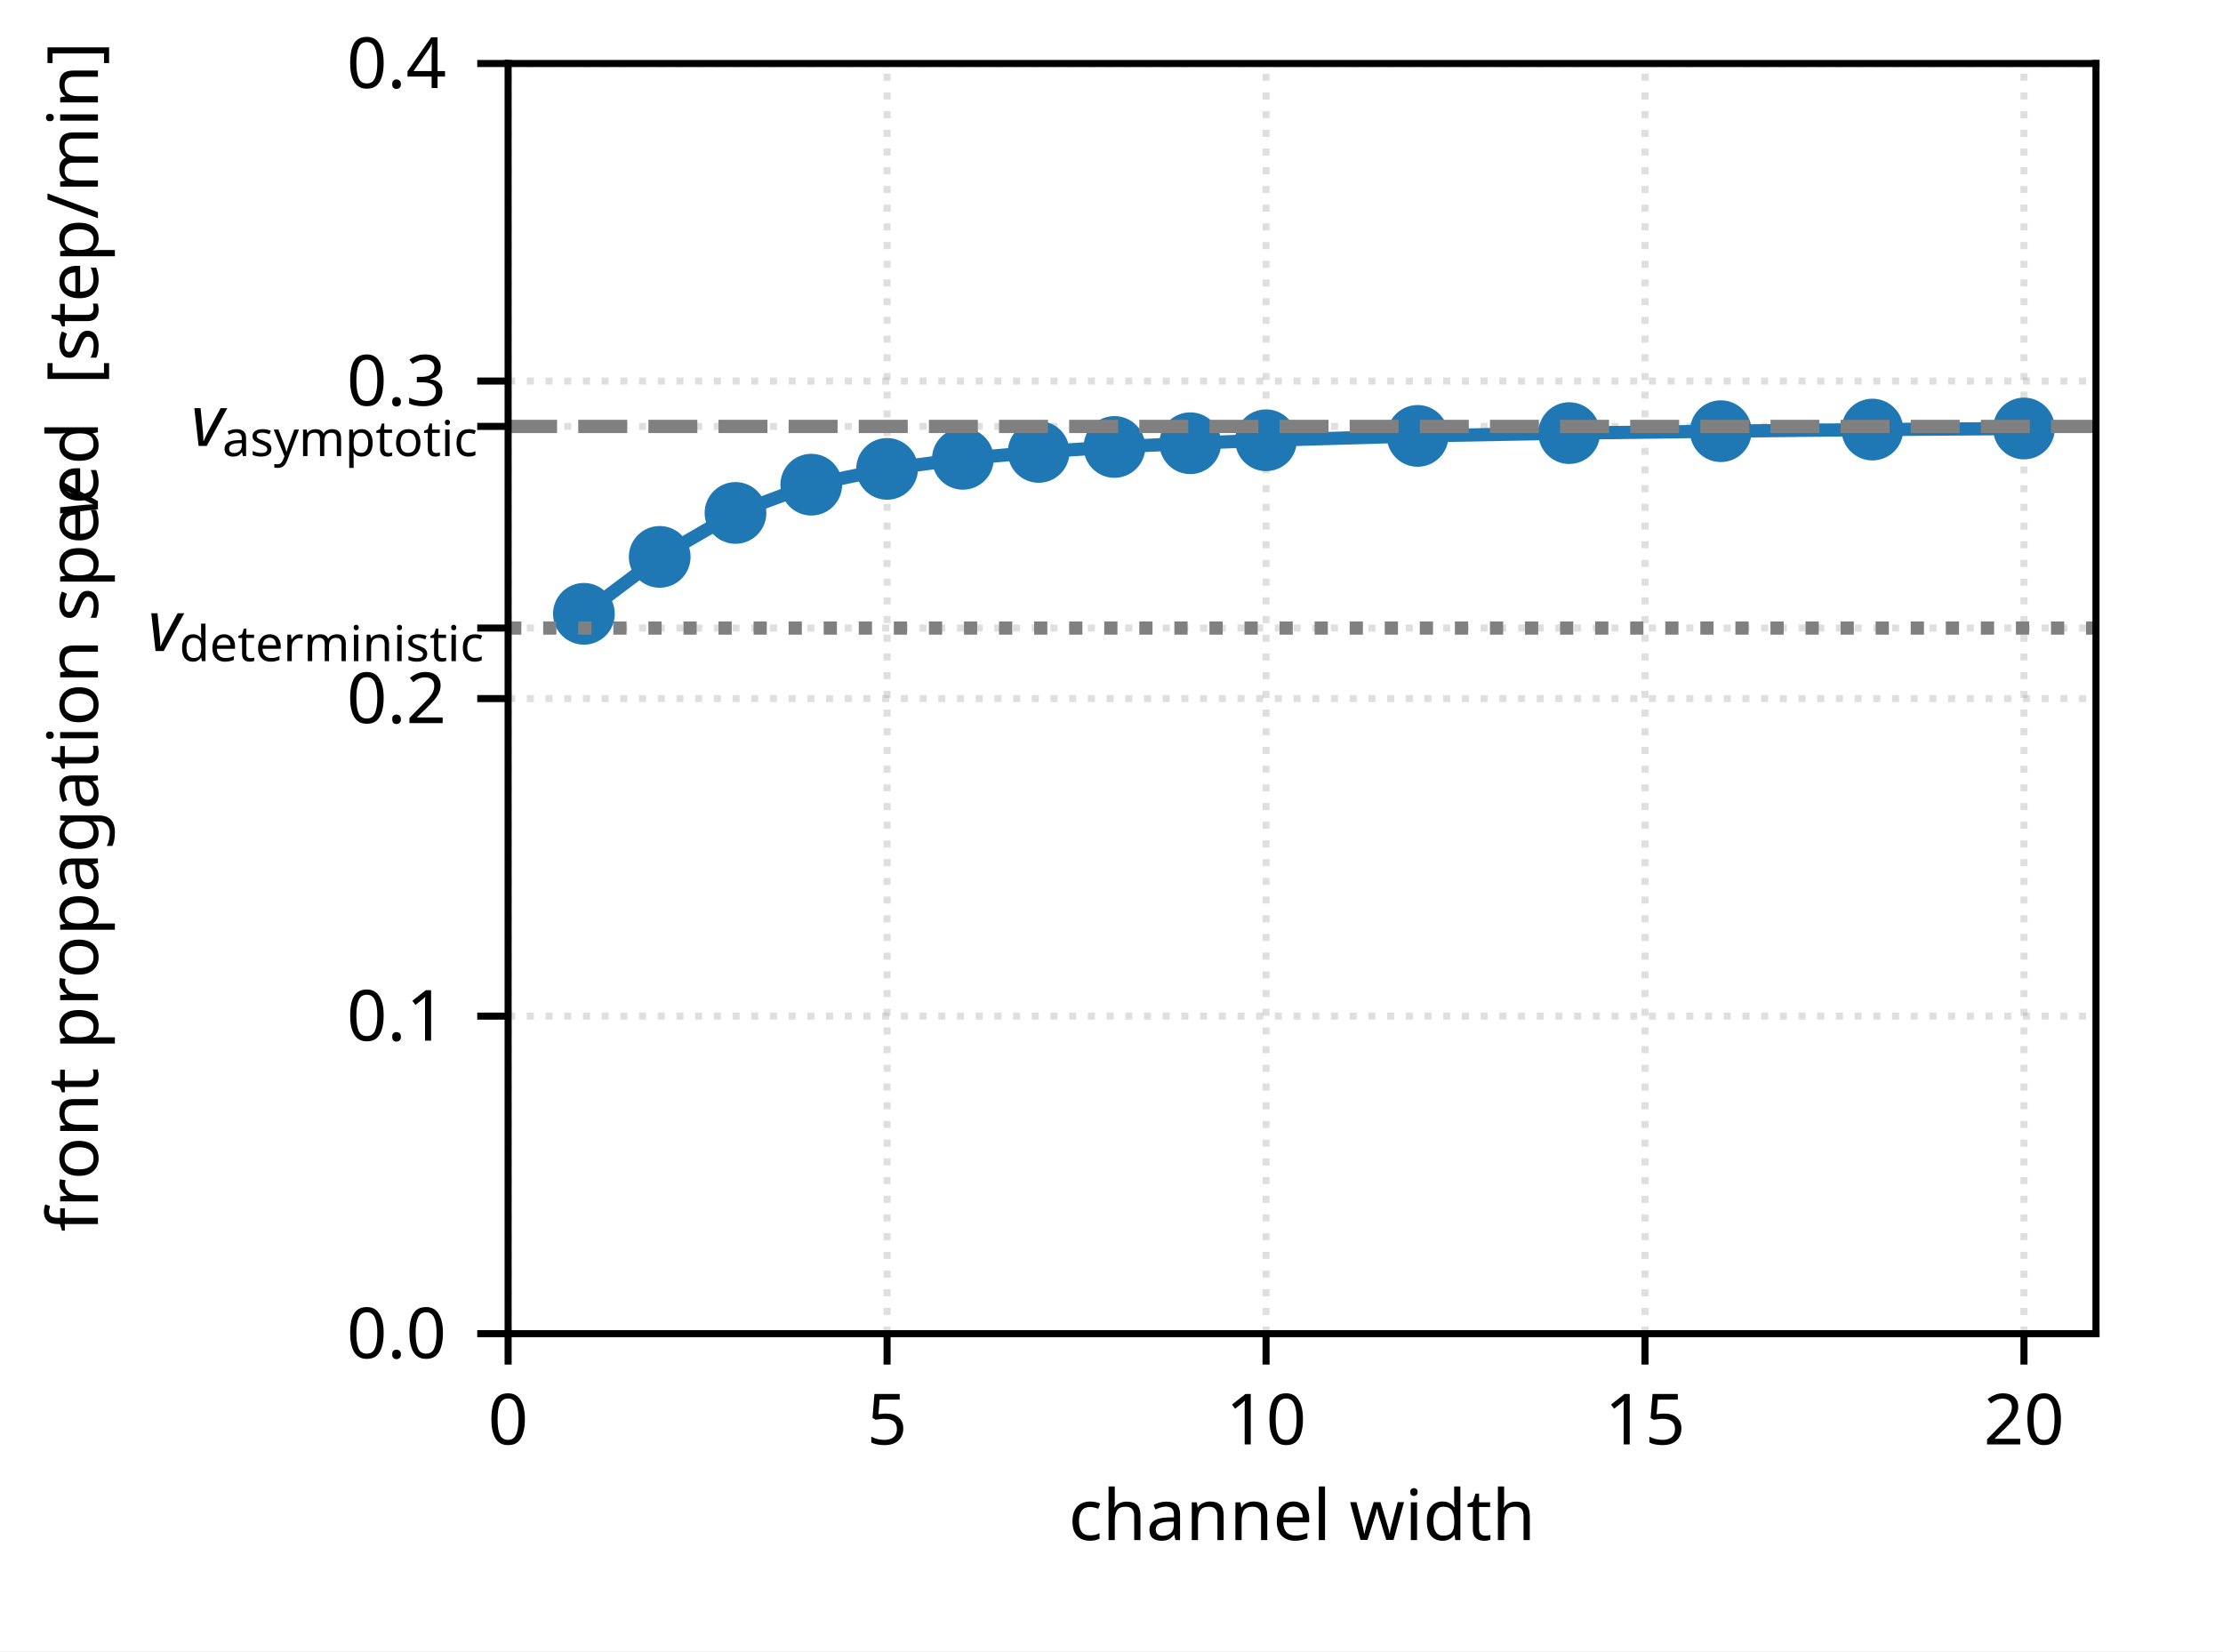
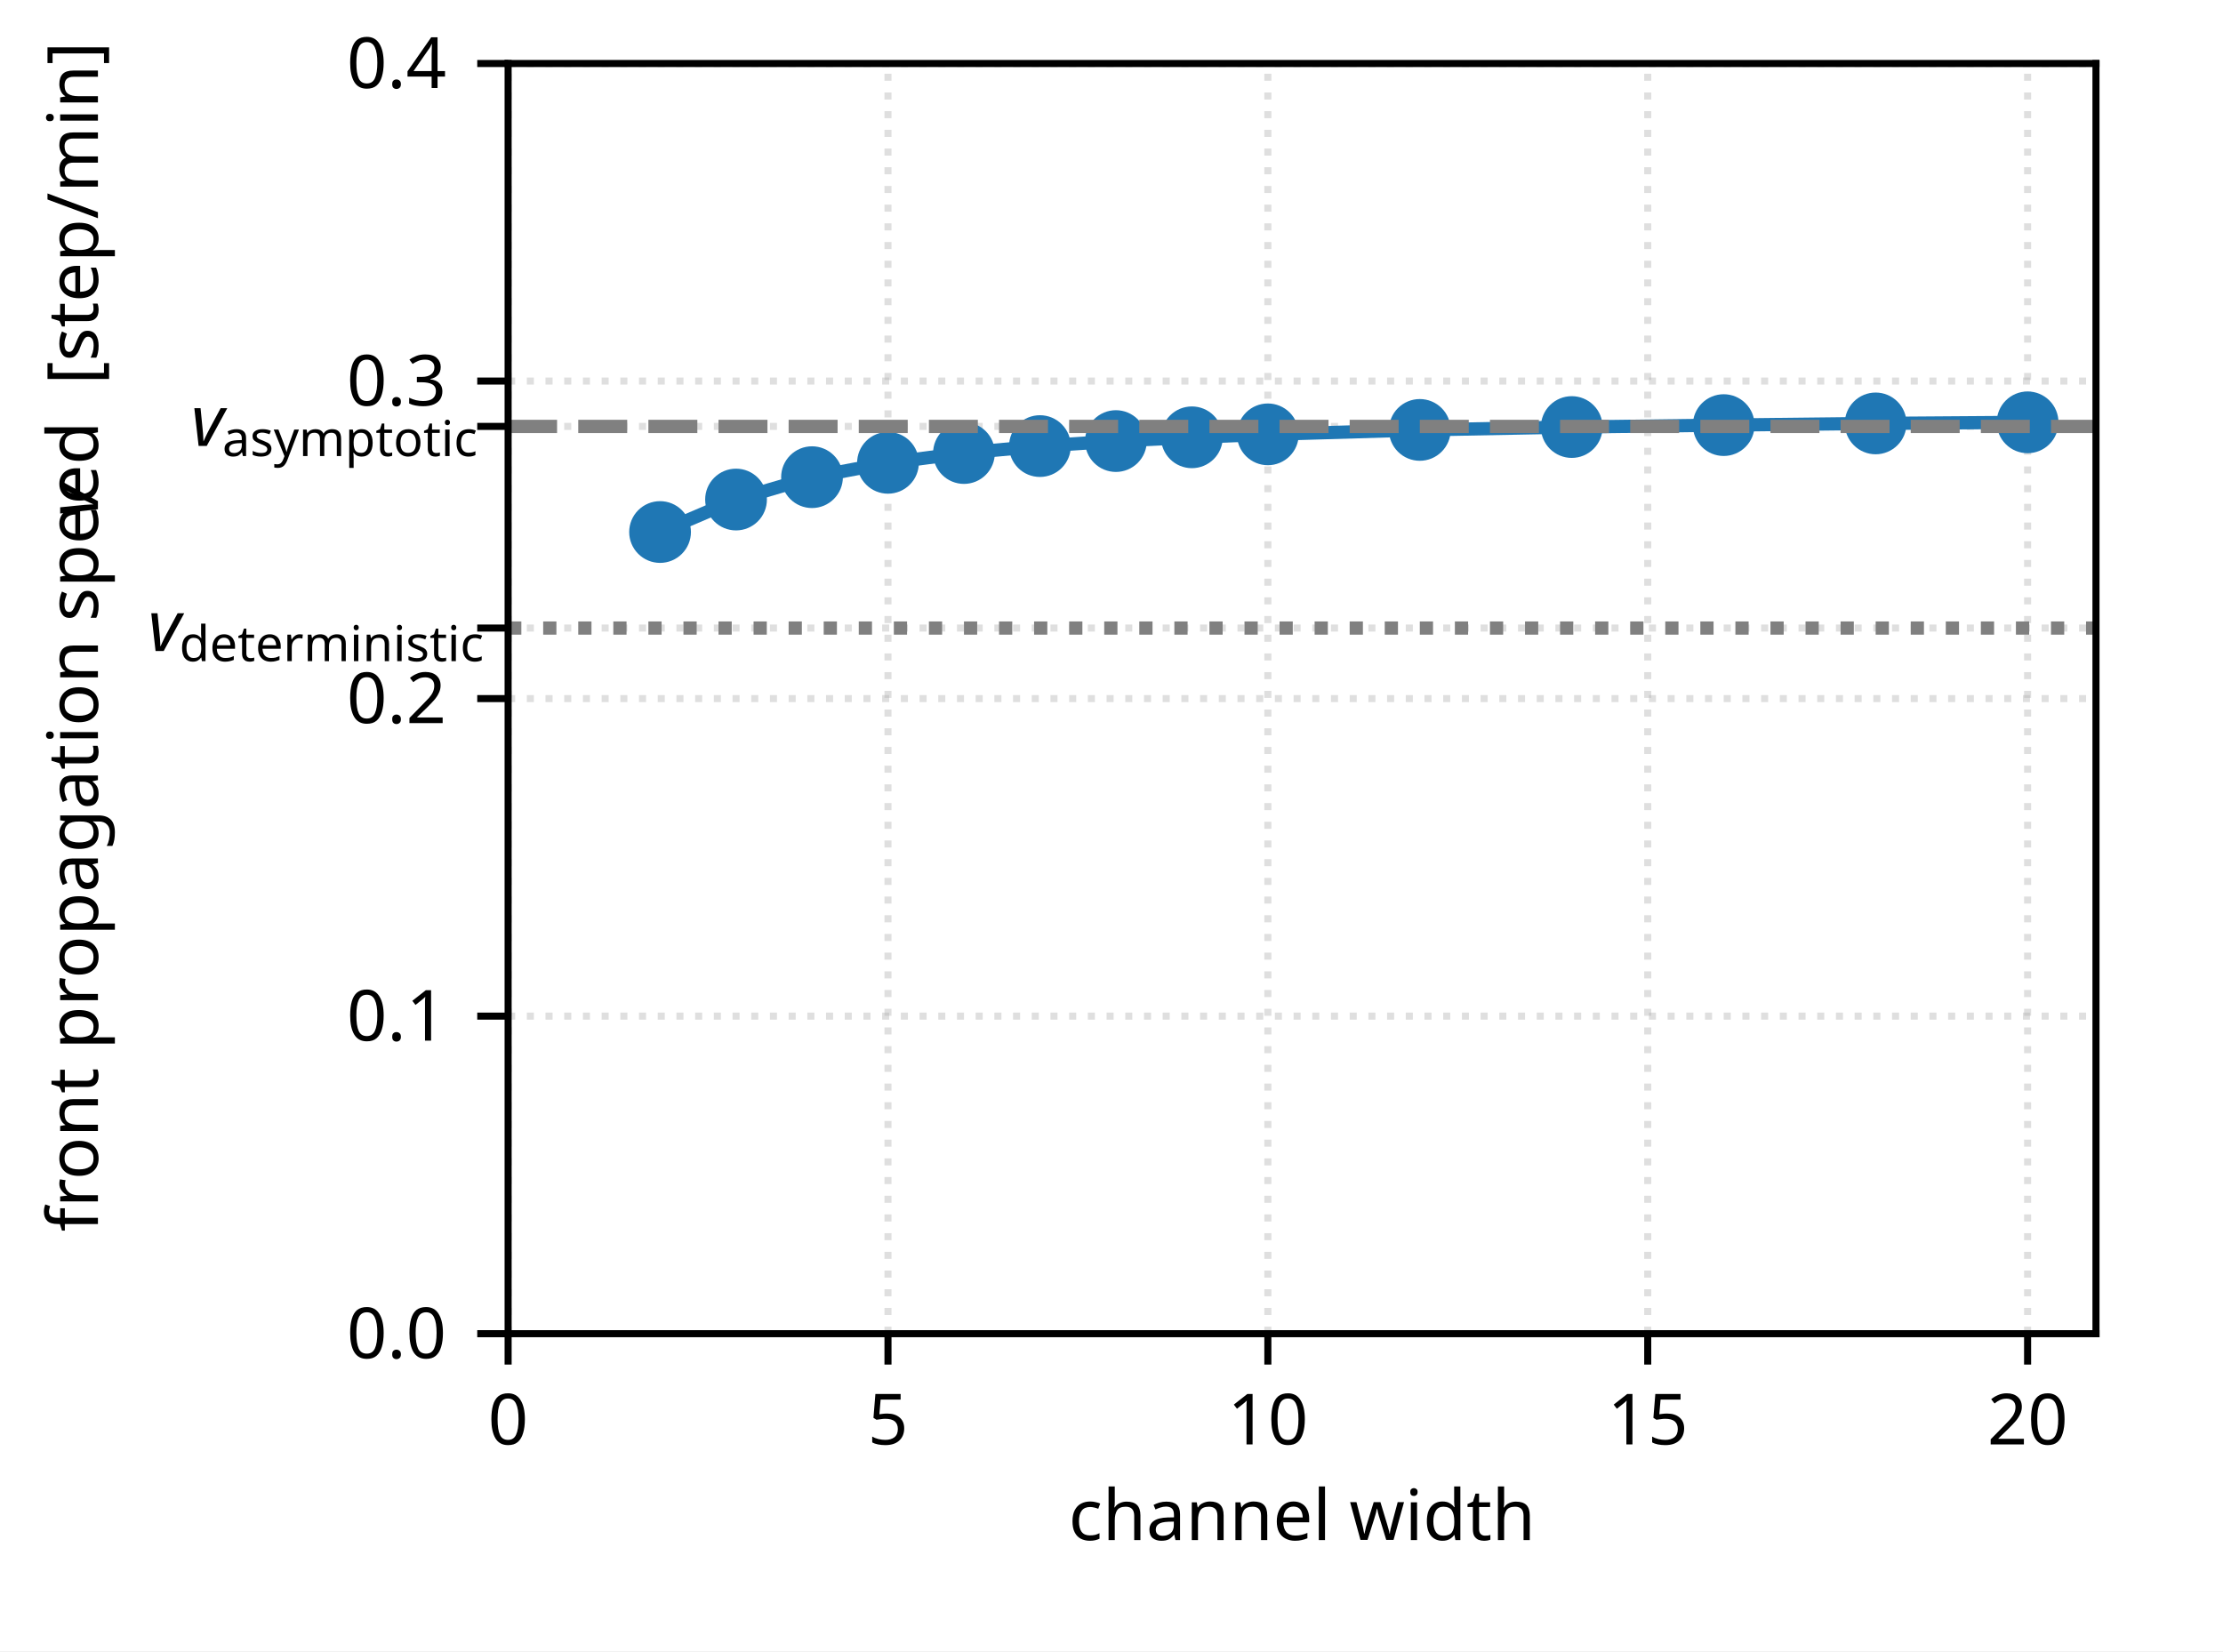
<svg xmlns="http://www.w3.org/2000/svg" xmlns:xlink="http://www.w3.org/1999/xlink" width="252pt" height="187.2pt" viewBox="0 0 252 187.2" version="1.1">
  <defs>
    <style type="text/css">*{stroke-linejoin: round; stroke-linecap: butt}</style>
  </defs>
  <g id="figure_1">
    <g id="patch_1">
      <path d="M 0 187.2  L 252 187.2  L 252 0  L 0 0  z " style="fill: #ffffff" />
    </g>
    <g id="axes_1">
      <g id="patch_2">
        <path d="M 57.6 151.2  L 237.6 151.2  L 237.6 7.2  L 57.6 7.2  z " style="fill: #ffffff" />
      </g>
      <g id="matplotlib.axis_1">
        <g id="xtick_1">
          <g id="line2d_1">
-             <path d="M 57.6 151.2  L 57.6 7.2  " clip-path="url(#pb3d12470f4)" style="fill: none; stroke-dasharray: 0.8,1.32; stroke-dashoffset: 0; stroke: #b0b0b0; stroke-opacity: 0.4; stroke-width: 0.8" />
+             <path d="M 57.6 151.2  L 57.6 7.2  " clip-path="url(#p9b131fb3bd)" style="fill: none; stroke-dasharray: 0.8,1.32; stroke-dashoffset: 0; stroke: #b0b0b0; stroke-opacity: 0.4; stroke-width: 0.8" />
          </g>
          <g id="line2d_2">
            <defs>
-               <path id="m02f426b7e5" d="M 0 0  L 0 3.5  " style="stroke: #000000; stroke-width: 0.8" />
+               <path id="m064109f6c8" d="M 0 0  L 0 3.5  " style="stroke: #000000; stroke-width: 0.8" />
            </defs>
            <g>
-               <use xlink:href="#m02f426b7e5" x="57.6" y="151.2" style="stroke: #000000; stroke-width: 0.8" />
+               <use xlink:href="#m064109f6c8" x="57.6" y="151.2" style="stroke: #000000; stroke-width: 0.8" />
            </g>
          </g>
          <g id="text_1">
            <text style="font: 8px 'Carlito', sans-serif; text-anchor: middle" x="57.6" y="163.755" transform="rotate(-0 57.6 163.755)">0</text>
          </g>
        </g>
        <g id="xtick_2">
          <g id="line2d_3">
-             <path d="M 100.559 151.2  L 100.559 7.2  " clip-path="url(#pb3d12470f4)" style="fill: none; stroke-dasharray: 0.8,1.32; stroke-dashoffset: 0; stroke: #b0b0b0; stroke-opacity: 0.4; stroke-width: 0.8" />
+             <path d="M 100.662 151.2  L 100.662 7.2  " clip-path="url(#p9b131fb3bd)" style="fill: none; stroke-dasharray: 0.8,1.32; stroke-dashoffset: 0; stroke: #b0b0b0; stroke-opacity: 0.4; stroke-width: 0.8" />
          </g>
          <g id="line2d_4">
            <g>
-               <use xlink:href="#m02f426b7e5" x="100.559" y="151.2" style="stroke: #000000; stroke-width: 0.8" />
+               <use xlink:href="#m064109f6c8" x="100.662" y="151.2" style="stroke: #000000; stroke-width: 0.8" />
            </g>
          </g>
          <g id="text_2">
-             <text style="font: 8px 'Carlito', sans-serif; text-anchor: middle" x="100.559" y="163.755" transform="rotate(-0 100.5594 163.755)">5</text>
+             <text style="font: 8px 'Carlito', sans-serif; text-anchor: middle" x="100.662" y="163.755" transform="rotate(-0 100.6622 163.755)">5</text>
          </g>
        </g>
        <g id="xtick_3">
          <g id="line2d_5">
-             <path d="M 143.519 151.2  L 143.519 7.2  " clip-path="url(#pb3d12470f4)" style="fill: none; stroke-dasharray: 0.8,1.32; stroke-dashoffset: 0; stroke: #b0b0b0; stroke-opacity: 0.4; stroke-width: 0.8" />
+             <path d="M 143.724 151.2  L 143.724 7.2  " clip-path="url(#p9b131fb3bd)" style="fill: none; stroke-dasharray: 0.8,1.32; stroke-dashoffset: 0; stroke: #b0b0b0; stroke-opacity: 0.4; stroke-width: 0.8" />
          </g>
          <g id="line2d_6">
            <g>
-               <use xlink:href="#m02f426b7e5" x="143.519" y="151.2" style="stroke: #000000; stroke-width: 0.8" />
+               <use xlink:href="#m064109f6c8" x="143.724" y="151.2" style="stroke: #000000; stroke-width: 0.8" />
            </g>
          </g>
          <g id="text_3">
-             <text style="font: 8px 'Carlito', sans-serif; text-anchor: middle" x="143.519" y="163.755" transform="rotate(-0 143.5189 163.755)">10</text>
+             <text style="font: 8px 'Carlito', sans-serif; text-anchor: middle" x="143.724" y="163.755" transform="rotate(-0 143.7244 163.755)">10</text>
          </g>
        </g>
        <g id="xtick_4">
          <g id="line2d_7">
-             <path d="M 186.478 151.2  L 186.478 7.2  " clip-path="url(#pb3d12470f4)" style="fill: none; stroke-dasharray: 0.8,1.32; stroke-dashoffset: 0; stroke: #b0b0b0; stroke-opacity: 0.4; stroke-width: 0.8" />
+             <path d="M 186.787 151.2  L 186.787 7.2  " clip-path="url(#p9b131fb3bd)" style="fill: none; stroke-dasharray: 0.8,1.32; stroke-dashoffset: 0; stroke: #b0b0b0; stroke-opacity: 0.4; stroke-width: 0.8" />
          </g>
          <g id="line2d_8">
            <g>
-               <use xlink:href="#m02f426b7e5" x="186.478" y="151.2" style="stroke: #000000; stroke-width: 0.8" />
+               <use xlink:href="#m064109f6c8" x="186.787" y="151.2" style="stroke: #000000; stroke-width: 0.8" />
            </g>
          </g>
          <g id="text_4">
-             <text style="font: 8px 'Carlito', sans-serif; text-anchor: middle" x="186.478" y="163.755" transform="rotate(-0 186.4783 163.755)">15</text>
+             <text style="font: 8px 'Carlito', sans-serif; text-anchor: middle" x="186.787" y="163.755" transform="rotate(-0 186.7866 163.755)">15</text>
          </g>
        </g>
        <g id="xtick_5">
          <g id="line2d_9">
-             <path d="M 229.438 151.2  L 229.438 7.2  " clip-path="url(#pb3d12470f4)" style="fill: none; stroke-dasharray: 0.8,1.32; stroke-dashoffset: 0; stroke: #b0b0b0; stroke-opacity: 0.4; stroke-width: 0.8" />
+             <path d="M 229.849 151.2  L 229.849 7.2  " clip-path="url(#p9b131fb3bd)" style="fill: none; stroke-dasharray: 0.8,1.32; stroke-dashoffset: 0; stroke: #b0b0b0; stroke-opacity: 0.4; stroke-width: 0.8" />
          </g>
          <g id="line2d_10">
            <g>
-               <use xlink:href="#m02f426b7e5" x="229.438" y="151.2" style="stroke: #000000; stroke-width: 0.8" />
+               <use xlink:href="#m064109f6c8" x="229.849" y="151.2" style="stroke: #000000; stroke-width: 0.8" />
            </g>
          </g>
          <g id="text_5">
-             <text style="font: 8px 'Carlito', sans-serif; text-anchor: middle" x="229.438" y="163.755" transform="rotate(-0 229.4377 163.755)">20</text>
+             <text style="font: 8px 'Carlito', sans-serif; text-anchor: middle" x="229.849" y="163.755" transform="rotate(-0 229.8488 163.755)">20</text>
          </g>
        </g>
        <g id="text_6">
          <text style="font: 8px 'Carlito', sans-serif; text-anchor: middle" x="147.6" y="174.599" transform="rotate(-0 147.6 174.5987)">channel width</text>
        </g>
      </g>
      <g id="matplotlib.axis_2">
        <g id="ytick_1">
          <g id="line2d_11">
-             <path d="M 57.6 151.2  L 237.6 151.2  " clip-path="url(#pb3d12470f4)" style="fill: none; stroke-dasharray: 0.8,1.32; stroke-dashoffset: 0; stroke: #b0b0b0; stroke-opacity: 0.4; stroke-width: 0.8" />
+             <path d="M 57.6 151.2  L 237.6 151.2  " clip-path="url(#p9b131fb3bd)" style="fill: none; stroke-dasharray: 0.8,1.32; stroke-dashoffset: 0; stroke: #b0b0b0; stroke-opacity: 0.4; stroke-width: 0.8" />
          </g>
          <g id="line2d_12">
            <defs>
-               <path id="me61f49e070" d="M 0 0  L -3.5 0  " style="stroke: #000000; stroke-width: 0.8" />
+               <path id="me155f608cf" d="M 0 0  L -3.5 0  " style="stroke: #000000; stroke-width: 0.8" />
            </defs>
            <g>
-               <use xlink:href="#me61f49e070" x="57.6" y="151.2" style="stroke: #000000; stroke-width: 0.8" />
+               <use xlink:href="#me155f608cf" x="57.6" y="151.2" style="stroke: #000000; stroke-width: 0.8" />
            </g>
          </g>
          <g id="text_7">
            <text style="font: 8px 'Carlito', sans-serif; text-anchor: end" x="50.6" y="153.977" transform="rotate(-0 50.6 153.9775)">0.0</text>
          </g>
        </g>
        <g id="ytick_2">
          <g id="line2d_13">
-             <path d="M 57.6 115.2  L 237.6 115.2  " clip-path="url(#pb3d12470f4)" style="fill: none; stroke-dasharray: 0.8,1.32; stroke-dashoffset: 0; stroke: #b0b0b0; stroke-opacity: 0.4; stroke-width: 0.8" />
+             <path d="M 57.6 115.2  L 237.6 115.2  " clip-path="url(#p9b131fb3bd)" style="fill: none; stroke-dasharray: 0.8,1.32; stroke-dashoffset: 0; stroke: #b0b0b0; stroke-opacity: 0.4; stroke-width: 0.8" />
          </g>
          <g id="line2d_14">
            <g>
-               <use xlink:href="#me61f49e070" x="57.6" y="115.2" style="stroke: #000000; stroke-width: 0.8" />
+               <use xlink:href="#me155f608cf" x="57.6" y="115.2" style="stroke: #000000; stroke-width: 0.8" />
            </g>
          </g>
          <g id="text_8">
            <text style="font: 8px 'Carlito', sans-serif; text-anchor: end" x="50.6" y="117.978" transform="rotate(-0 50.6 117.9775)">0.1</text>
          </g>
        </g>
        <g id="ytick_3">
          <g id="line2d_15">
-             <path d="M 57.6 79.2  L 237.6 79.2  " clip-path="url(#pb3d12470f4)" style="fill: none; stroke-dasharray: 0.8,1.32; stroke-dashoffset: 0; stroke: #b0b0b0; stroke-opacity: 0.4; stroke-width: 0.8" />
+             <path d="M 57.6 79.2  L 237.6 79.2  " clip-path="url(#p9b131fb3bd)" style="fill: none; stroke-dasharray: 0.8,1.32; stroke-dashoffset: 0; stroke: #b0b0b0; stroke-opacity: 0.4; stroke-width: 0.8" />
          </g>
          <g id="line2d_16">
            <g>
-               <use xlink:href="#me61f49e070" x="57.6" y="79.2" style="stroke: #000000; stroke-width: 0.8" />
+               <use xlink:href="#me155f608cf" x="57.6" y="79.2" style="stroke: #000000; stroke-width: 0.8" />
            </g>
          </g>
          <g id="text_9">
            <text style="font: 8px 'Carlito', sans-serif; text-anchor: end" x="50.6" y="81.978" transform="rotate(-0 50.6 81.9775)">0.2</text>
          </g>
        </g>
        <g id="ytick_4">
          <g id="line2d_17">
-             <path d="M 57.6 43.2  L 237.6 43.2  " clip-path="url(#pb3d12470f4)" style="fill: none; stroke-dasharray: 0.8,1.32; stroke-dashoffset: 0; stroke: #b0b0b0; stroke-opacity: 0.4; stroke-width: 0.8" />
+             <path d="M 57.6 43.2  L 237.6 43.2  " clip-path="url(#p9b131fb3bd)" style="fill: none; stroke-dasharray: 0.8,1.32; stroke-dashoffset: 0; stroke: #b0b0b0; stroke-opacity: 0.4; stroke-width: 0.8" />
          </g>
          <g id="line2d_18">
            <g>
-               <use xlink:href="#me61f49e070" x="57.6" y="43.2" style="stroke: #000000; stroke-width: 0.8" />
+               <use xlink:href="#me155f608cf" x="57.6" y="43.2" style="stroke: #000000; stroke-width: 0.8" />
            </g>
          </g>
          <g id="text_10">
            <text style="font: 8px 'Carlito', sans-serif; text-anchor: end" x="50.6" y="45.977" transform="rotate(-0 50.6 45.9775)">0.3</text>
          </g>
        </g>
        <g id="ytick_5">
          <g id="line2d_19">
-             <path d="M 57.6 7.2  L 237.6 7.2  " clip-path="url(#pb3d12470f4)" style="fill: none; stroke-dasharray: 0.8,1.32; stroke-dashoffset: 0; stroke: #b0b0b0; stroke-opacity: 0.4; stroke-width: 0.8" />
+             <path d="M 57.6 7.2  L 237.6 7.2  " clip-path="url(#p9b131fb3bd)" style="fill: none; stroke-dasharray: 0.8,1.32; stroke-dashoffset: 0; stroke: #b0b0b0; stroke-opacity: 0.4; stroke-width: 0.8" />
          </g>
          <g id="line2d_20">
            <g>
-               <use xlink:href="#me61f49e070" x="57.6" y="7.2" style="stroke: #000000; stroke-width: 0.8" />
+               <use xlink:href="#me155f608cf" x="57.6" y="7.2" style="stroke: #000000; stroke-width: 0.8" />
            </g>
          </g>
          <g id="text_11">
            <text style="font: 8px 'Carlito', sans-serif; text-anchor: end" x="50.6" y="9.977" transform="rotate(-0 50.6 9.9775)">0.4</text>
          </g>
        </g>
        <g id="ytick_6">
          <g id="line2d_21">
-             <path d="M 57.6 71.2  L 237.6 71.2  " clip-path="url(#pb3d12470f4)" style="fill: none; stroke-dasharray: 0.8,1.32; stroke-dashoffset: 0; stroke: #b0b0b0; stroke-opacity: 0.4; stroke-width: 0.8" />
+             <path d="M 57.6 71.2  L 237.6 71.2  " clip-path="url(#p9b131fb3bd)" style="fill: none; stroke-dasharray: 0.8,1.32; stroke-dashoffset: 0; stroke: #b0b0b0; stroke-opacity: 0.4; stroke-width: 0.8" />
          </g>
          <g id="line2d_22">
            <g>
-               <use xlink:href="#me61f49e070" x="57.6" y="71.2" style="stroke: #000000; stroke-width: 0.8" />
+               <use xlink:href="#me155f608cf" x="57.6" y="71.2" style="stroke: #000000; stroke-width: 0.8" />
            </g>
          </g>
          <g id="text_12">
            <g transform="translate(16.76 73.9775)">
              <text>
                <tspan style="font: italic 8px 'Carlito'" x="0" y="-0.172">v</tspan>
                <tspan style="font: 5.6px 'Carlito'" x="3.566 6.509 9.295 11.171 13.957 15.909 20.383 21.668 24.61 25.895 28.086 29.961 31.246" y="0.977">deterministic</tspan>
              </text>
            </g>
          </g>
        </g>
        <g id="ytick_7">
          <g id="line2d_23">
-             <path d="M 57.6 48.343  L 237.6 48.343  " clip-path="url(#pb3d12470f4)" style="fill: none; stroke-dasharray: 0.8,1.32; stroke-dashoffset: 0; stroke: #b0b0b0; stroke-opacity: 0.4; stroke-width: 0.8" />
+             <path d="M 57.6 48.343  L 237.6 48.343  " clip-path="url(#p9b131fb3bd)" style="fill: none; stroke-dasharray: 0.8,1.32; stroke-dashoffset: 0; stroke: #b0b0b0; stroke-opacity: 0.4; stroke-width: 0.8" />
          </g>
          <g id="line2d_24">
            <g>
-               <use xlink:href="#me61f49e070" x="57.6" y="48.343" style="stroke: #000000; stroke-width: 0.8" />
+               <use xlink:href="#me155f608cf" x="57.6" y="48.343" style="stroke: #000000; stroke-width: 0.8" />
            </g>
          </g>
          <g id="text_13">
            <g transform="translate(21.64 50.72473)">
              <text>
                <tspan style="font: italic 8px 'Carlito'" x="0" y="-0.172">v</tspan>
                <tspan style="font: 5.6px 'Carlito'" x="3.566 6.249 8.439 10.974 15.447 18.389 20.265 23.218 25.094 26.379" y="0.977">asymptotic</tspan>
              </text>
            </g>
          </g>
        </g>
        <g id="text_14">
          <g transform="translate(11.32 139.64) rotate(-90)">
            <text>
              <tspan style="font: 8px 'Carlito'" x="0 2.441 5.23 9.449 13.652 16.332 18.141 22.344 25.133 29.352 33.555 37.387 41.152 44.984 47.664 49.5 53.719 57.922 59.73 62.859 67.062 71.043 75.023 79.227 84.602 86.41 88.863 91.992 94.672 98.652 102.855 105.945 112.336 114.172 118.375" y="-0.219">front propagation speed  [step/min]</tspan>
              <tspan style="font: italic 8px 'Carlito'" x="81.035" y="-0.219">v</tspan>
            </text>
          </g>
        </g>
      </g>
      <g id="line2d_25">
-         <path d="M 66.192 69.588  L 74.784 63.134  L 83.376 58.152  L 91.968 54.946  L 100.559 53.157  L 109.151 52.018  L 117.743 51.233  L 126.335 50.672  L 134.927 50.249  L 143.519 49.913  L 160.703 49.419  L 177.886 49.101  L 195.07 48.883  L 212.254 48.7  L 229.438 48.579  " clip-path="url(#pb3d12470f4)" style="fill: none; stroke: #1f77b4; stroke-width: 1.5; stroke-linecap: square" />
+         <path d="M 74.825 60.315  L 83.437 56.632  L 92.05 54.097  L 100.662 52.47  L 109.275 51.36  L 117.887 50.573  L 126.5 50.004  L 135.112 49.577  L 143.724 49.241  L 160.949 48.739  L 178.174 48.413  L 195.399 48.194  L 212.624 48.002  L 229.849 47.88  " clip-path="url(#p9b131fb3bd)" style="fill: none; stroke: #1f77b4; stroke-width: 1.5; stroke-linecap: square" />
        <defs>
-           <path id="mfbf9da0f22" d="M 0 3  C 0.796 3 1.559 2.684 2.121 2.121  C 2.684 1.559 3 0.796 3 0  C 3 -0.796 2.684 -1.559 2.121 -2.121  C 1.559 -2.684 0.796 -3 0 -3  C -0.796 -3 -1.559 -2.684 -2.121 -2.121  C -2.684 -1.559 -3 -0.796 -3 0  C -3 0.796 -2.684 1.559 -2.121 2.121  C -1.559 2.684 -0.796 3 0 3  z " style="stroke: #1f77b4" />
+           <path id="m5f616469b9" d="M 0 3  C 0.796 3 1.559 2.684 2.121 2.121  C 2.684 1.559 3 0.796 3 0  C 3 -0.796 2.684 -1.559 2.121 -2.121  C 1.559 -2.684 0.796 -3 0 -3  C -0.796 -3 -1.559 -2.684 -2.121 -2.121  C -2.684 -1.559 -3 -0.796 -3 0  C -3 0.796 -2.684 1.559 -2.121 2.121  C -1.559 2.684 -0.796 3 0 3  z " style="stroke: #1f77b4" />
        </defs>
-         <g clip-path="url(#pb3d12470f4)">
-           <use xlink:href="#mfbf9da0f22" x="66.192" y="69.588" style="fill: #1f77b4; stroke: #1f77b4" />
-           <use xlink:href="#mfbf9da0f22" x="74.784" y="63.134" style="fill: #1f77b4; stroke: #1f77b4" />
-           <use xlink:href="#mfbf9da0f22" x="83.376" y="58.152" style="fill: #1f77b4; stroke: #1f77b4" />
-           <use xlink:href="#mfbf9da0f22" x="91.968" y="54.946" style="fill: #1f77b4; stroke: #1f77b4" />
-           <use xlink:href="#mfbf9da0f22" x="100.559" y="53.157" style="fill: #1f77b4; stroke: #1f77b4" />
-           <use xlink:href="#mfbf9da0f22" x="109.151" y="52.018" style="fill: #1f77b4; stroke: #1f77b4" />
-           <use xlink:href="#mfbf9da0f22" x="117.743" y="51.233" style="fill: #1f77b4; stroke: #1f77b4" />
-           <use xlink:href="#mfbf9da0f22" x="126.335" y="50.672" style="fill: #1f77b4; stroke: #1f77b4" />
-           <use xlink:href="#mfbf9da0f22" x="134.927" y="50.249" style="fill: #1f77b4; stroke: #1f77b4" />
-           <use xlink:href="#mfbf9da0f22" x="143.519" y="49.913" style="fill: #1f77b4; stroke: #1f77b4" />
-           <use xlink:href="#mfbf9da0f22" x="160.703" y="49.419" style="fill: #1f77b4; stroke: #1f77b4" />
-           <use xlink:href="#mfbf9da0f22" x="177.886" y="49.101" style="fill: #1f77b4; stroke: #1f77b4" />
-           <use xlink:href="#mfbf9da0f22" x="195.07" y="48.883" style="fill: #1f77b4; stroke: #1f77b4" />
-           <use xlink:href="#mfbf9da0f22" x="212.254" y="48.7" style="fill: #1f77b4; stroke: #1f77b4" />
-           <use xlink:href="#mfbf9da0f22" x="229.438" y="48.579" style="fill: #1f77b4; stroke: #1f77b4" />
+         <g clip-path="url(#p9b131fb3bd)">
+           <use xlink:href="#m5f616469b9" x="74.825" y="60.315" style="fill: #1f77b4; stroke: #1f77b4" />
+           <use xlink:href="#m5f616469b9" x="83.437" y="56.632" style="fill: #1f77b4; stroke: #1f77b4" />
+           <use xlink:href="#m5f616469b9" x="92.05" y="54.097" style="fill: #1f77b4; stroke: #1f77b4" />
+           <use xlink:href="#m5f616469b9" x="100.662" y="52.47" style="fill: #1f77b4; stroke: #1f77b4" />
+           <use xlink:href="#m5f616469b9" x="109.275" y="51.36" style="fill: #1f77b4; stroke: #1f77b4" />
+           <use xlink:href="#m5f616469b9" x="117.887" y="50.573" style="fill: #1f77b4; stroke: #1f77b4" />
+           <use xlink:href="#m5f616469b9" x="126.5" y="50.004" style="fill: #1f77b4; stroke: #1f77b4" />
+           <use xlink:href="#m5f616469b9" x="135.112" y="49.577" style="fill: #1f77b4; stroke: #1f77b4" />
+           <use xlink:href="#m5f616469b9" x="143.724" y="49.241" style="fill: #1f77b4; stroke: #1f77b4" />
+           <use xlink:href="#m5f616469b9" x="160.949" y="48.739" style="fill: #1f77b4; stroke: #1f77b4" />
+           <use xlink:href="#m5f616469b9" x="178.174" y="48.413" style="fill: #1f77b4; stroke: #1f77b4" />
+           <use xlink:href="#m5f616469b9" x="195.399" y="48.194" style="fill: #1f77b4; stroke: #1f77b4" />
+           <use xlink:href="#m5f616469b9" x="212.624" y="48.002" style="fill: #1f77b4; stroke: #1f77b4" />
+           <use xlink:href="#m5f616469b9" x="229.849" y="47.88" style="fill: #1f77b4; stroke: #1f77b4" />
        </g>
      </g>
      <g id="LineCollection_1">
-         <path d="M 57.6 71.2  L 246.621 71.2  " clip-path="url(#pb3d12470f4)" style="fill: none; stroke-dasharray: 1.5,2.475; stroke-dashoffset: 0; stroke: #808080; stroke-width: 1.5" />
+         <path d="M 57.6 71.2  L 247.074 71.2  " clip-path="url(#p9b131fb3bd)" style="fill: none; stroke-dasharray: 1.5,2.475; stroke-dashoffset: 0; stroke: #808080; stroke-width: 1.5" />
      </g>
      <g id="LineCollection_2">
-         <path d="M 57.6 48.343  L 246.621 48.343  " clip-path="url(#pb3d12470f4)" style="fill: none; stroke-dasharray: 5.55,2.4; stroke-dashoffset: 0; stroke: #808080; stroke-width: 1.5" />
+         <path d="M 57.6 48.343  L 247.074 48.343  " clip-path="url(#p9b131fb3bd)" style="fill: none; stroke-dasharray: 5.55,2.4; stroke-dashoffset: 0; stroke: #808080; stroke-width: 1.5" />
      </g>
      <g id="patch_3">
        <path d="M 57.6 151.2  L 57.6 7.2  " style="fill: none; stroke: #000000; stroke-width: 0.8; stroke-linejoin: miter; stroke-linecap: square" />
      </g>
      <g id="patch_4">
        <path d="M 237.6 151.2  L 237.6 7.2  " style="fill: none; stroke: #000000; stroke-width: 0.8; stroke-linejoin: miter; stroke-linecap: square" />
      </g>
      <g id="patch_5">
        <path d="M 57.6 151.2  L 237.6 151.2  " style="fill: none; stroke: #000000; stroke-width: 0.8; stroke-linejoin: miter; stroke-linecap: square" />
      </g>
      <g id="patch_6">
        <path d="M 57.6 7.2  L 237.6 7.2  " style="fill: none; stroke: #000000; stroke-width: 0.8; stroke-linejoin: miter; stroke-linecap: square" />
      </g>
    </g>
  </g>
  <defs>
-     <clipPath id="pb3d12470f4">
+     <clipPath id="p9b131fb3bd">
      <rect x="57.6" y="7.2" width="180" height="144" />
    </clipPath>
  </defs>
</svg>
